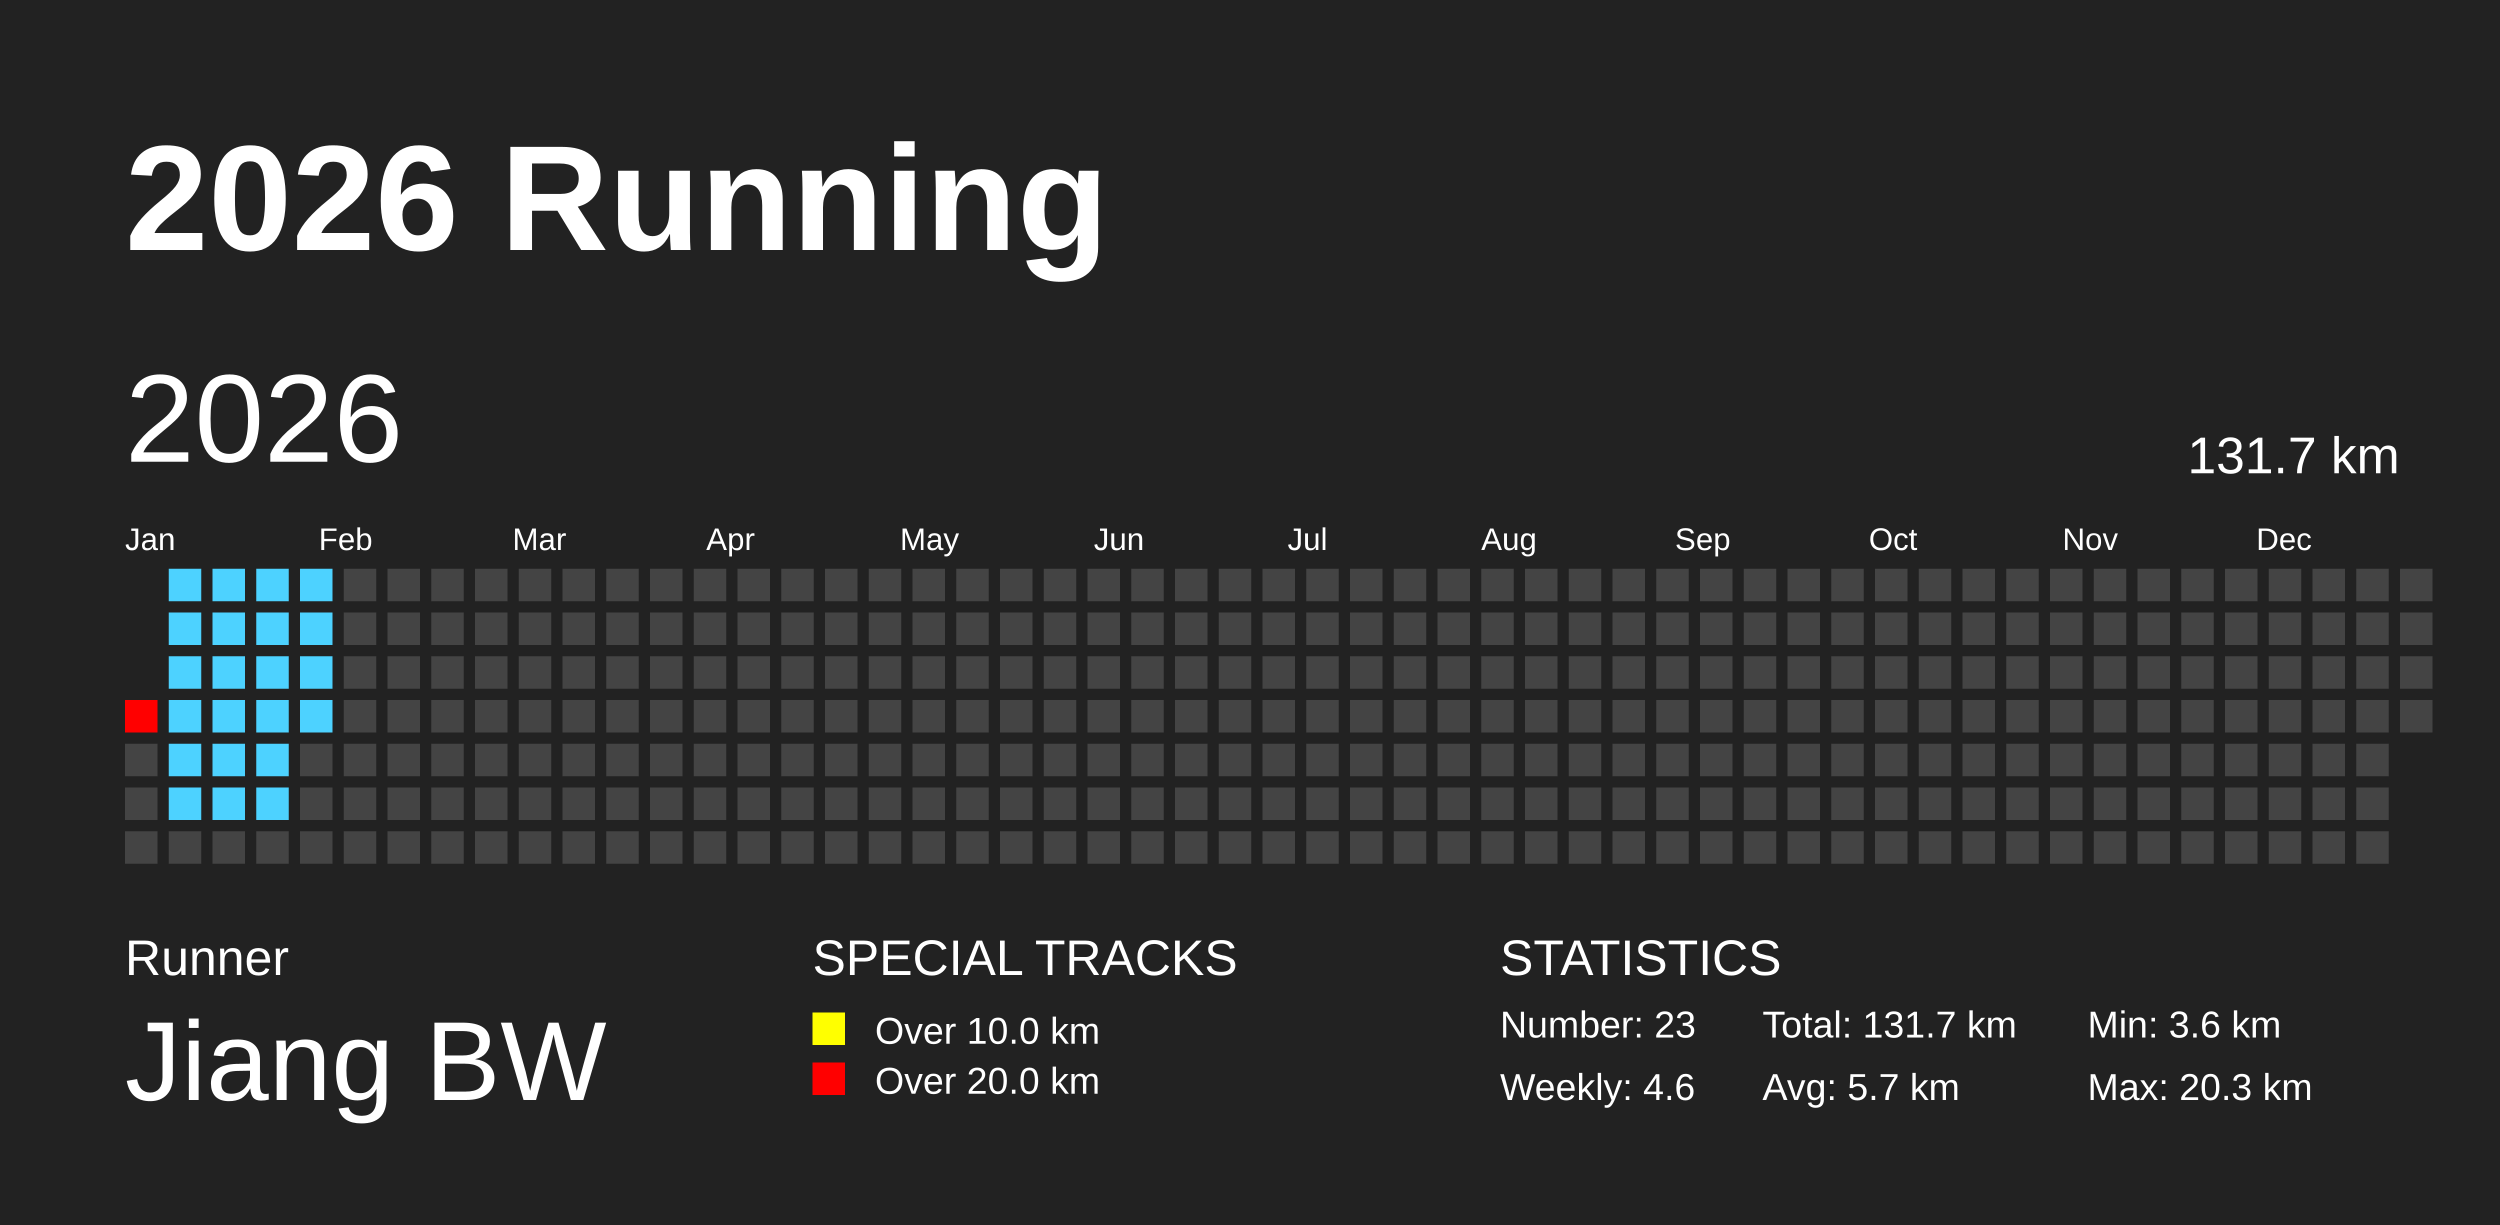
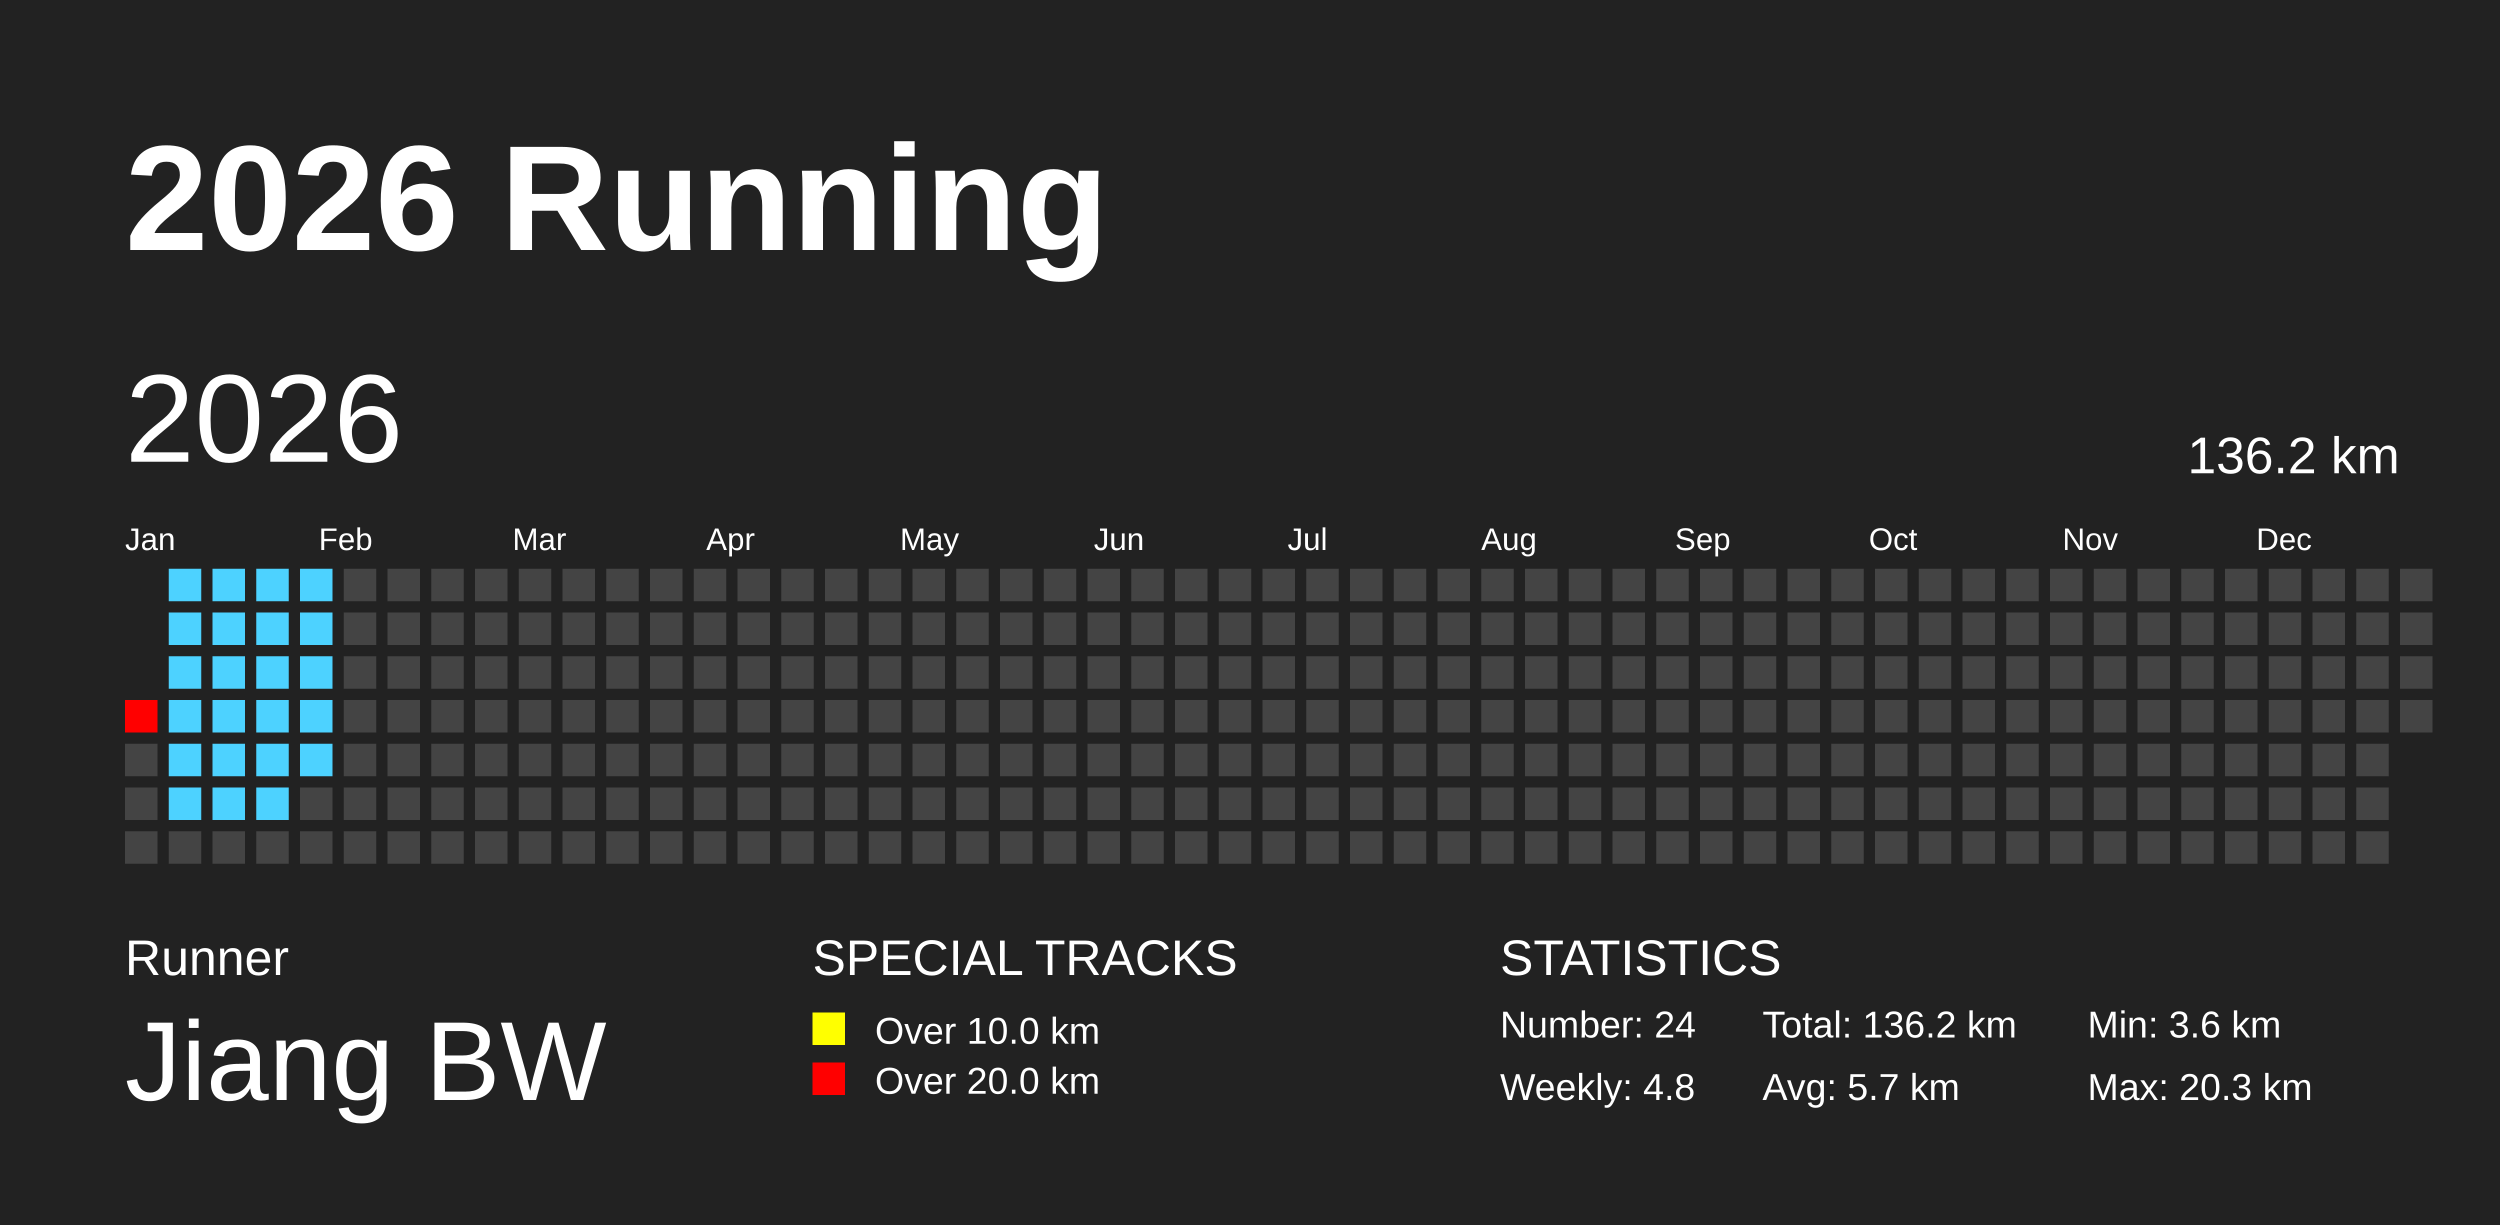
<svg xmlns="http://www.w3.org/2000/svg" baseProfile="full" height="98mm" version="1.1" viewBox="0,0,200,98" width="200mm">
  <defs />
  <rect fill="#222222" height="98" width="200" x="0" y="0" />
  <text fill="#FFFFFF" style="font-size:12px; font-family:Arial; font-weight:bold;" x="10" y="20">2026 Running</text>
  <text fill="#FFFFFF" style="font-size:4px; font-family:Arial" x="10" y="78">Runner</text>
  <text fill="#FFFFFF" style="font-size:9px; font-family:Arial" x="10" y="88">Jiang BW</text>
  <text fill="#FFFFFF" style="font-size:4px; font-family:Arial" x="65" y="78">SPECIAL TRACKS</text>
  <rect fill="yellow" height="2.6" width="2.6" x="65" y="81" />
  <text fill="#FFFFFF" style="font-size:3px; font-family:Arial" x="70" y="83.5">Over 10.0 km</text>
  <rect fill="red" height="2.6" width="2.6" x="65" y="85" />
  <text fill="#FFFFFF" style="font-size:3px; font-family:Arial" x="70" y="87.5">Over 20.0 km</text>
  <text fill="#FFFFFF" style="font-size:4px; font-family:Arial" x="120" y="78">STATISTICS</text>
-   <text fill="#FFFFFF" style="font-size:3px; font-family:Arial" x="120" y="83">Number: 23</text>
-   <text fill="#FFFFFF" style="font-size:3px; font-family:Arial" x="120" y="88">Weekly: 4.6</text>
-   <text fill="#FFFFFF" style="font-size:3px; font-family:Arial" x="141" y="83">Total: 131.7 km</text>
+   <text fill="#FFFFFF" style="font-size:3px; font-family:Arial" x="120" y="83">Number: 24</text>
+   <text fill="#FFFFFF" style="font-size:3px; font-family:Arial" x="120" y="88">Weekly: 4.8</text>
+   <text fill="#FFFFFF" style="font-size:3px; font-family:Arial" x="141" y="83">Total: 136.2 km</text>
  <text fill="#FFFFFF" style="font-size:3px; font-family:Arial" x="141" y="88">Avg: 5.7 km</text>
  <text fill="#FFFFFF" style="font-size:3px; font-family:Arial" x="167" y="83">Min: 3.6 km</text>
  <text fill="#FFFFFF" style="font-size:3px; font-family:Arial" x="167" y="88">Max: 20.3 km</text>
  <text dominant-baseline="hanging" fill="#FFFFFF" style="font-size:10.0px; font-family:Arial;" x="10" y="30">2026</text>
-   <text dominant-baseline="hanging" fill="#FFFFFF" style="font-size:4.125px; font-family:Arial;" x="175" y="35">131.7 km</text>
+   <text dominant-baseline="hanging" fill="#FFFFFF" style="font-size:4.125px; font-family:Arial;" x="175" y="35">136.2 km</text>
  <text fill="#FFFFFF" style="font-size:2.5px; font-family:Arial" x="10.0" y="44">Jan</text>
  <text fill="#FFFFFF" style="font-size:2.5px; font-family:Arial" x="25.5" y="44">Feb</text>
  <text fill="#FFFFFF" style="font-size:2.5px; font-family:Arial" x="41.0" y="44">Mar</text>
  <text fill="#FFFFFF" style="font-size:2.5px; font-family:Arial" x="56.5" y="44">Apr</text>
  <text fill="#FFFFFF" style="font-size:2.5px; font-family:Arial" x="72.0" y="44">May</text>
  <text fill="#FFFFFF" style="font-size:2.5px; font-family:Arial" x="87.5" y="44">Jun</text>
  <text fill="#FFFFFF" style="font-size:2.5px; font-family:Arial" x="103.0" y="44">Jul</text>
  <text fill="#FFFFFF" style="font-size:2.5px; font-family:Arial" x="118.5" y="44">Aug</text>
  <text fill="#FFFFFF" style="font-size:2.5px; font-family:Arial" x="134.0" y="44">Sep</text>
  <text fill="#FFFFFF" style="font-size:2.5px; font-family:Arial" x="149.5" y="44">Oct</text>
  <text fill="#FFFFFF" style="font-size:2.5px; font-family:Arial" x="165.0" y="44">Nov</text>
  <text fill="#FFFFFF" style="font-size:2.5px; font-family:Arial" x="180.5" y="44">Dec</text>
  <rect fill="red" height="2.6" width="2.6" x="10.0" y="56.0" />
  <rect fill="#444444" height="2.6" width="2.6" x="10.0" y="59.5" />
  <rect fill="#444444" height="2.6" width="2.6" x="10.0" y="63.0" />
  <rect fill="#444444" height="2.6" width="2.6" x="10.0" y="66.5" />
  <rect fill="#4dd2ff" height="2.6" width="2.6" x="13.5" y="45.5" />
  <rect fill="#4dd2ff" height="2.6" width="2.6" x="13.5" y="49.0" />
  <rect fill="#4dd2ff" height="2.6" width="2.6" x="13.5" y="52.5" />
  <rect fill="#4dd2ff" height="2.6" width="2.6" x="13.5" y="56.0" />
  <rect fill="#4dd2ff" height="2.6" width="2.6" x="13.5" y="59.5" />
  <rect fill="#4dd2ff" height="2.6" width="2.6" x="13.5" y="63.0" />
  <rect fill="#444444" height="2.6" width="2.6" x="13.5" y="66.5" />
  <rect fill="#4dd2ff" height="2.6" width="2.6" x="17.0" y="45.5" />
  <rect fill="#4dd2ff" height="2.6" width="2.6" x="17.0" y="49.0" />
  <rect fill="#4dd2ff" height="2.6" width="2.6" x="17.0" y="52.5" />
  <rect fill="#4dd2ff" height="2.6" width="2.6" x="17.0" y="56.0" />
  <rect fill="#4dd2ff" height="2.6" width="2.6" x="17.0" y="59.5" />
  <rect fill="#4dd2ff" height="2.6" width="2.6" x="17.0" y="63.0" />
  <rect fill="#444444" height="2.6" width="2.6" x="17.0" y="66.5" />
  <rect fill="#4dd2ff" height="2.6" width="2.6" x="20.5" y="45.5" />
  <rect fill="#4dd2ff" height="2.6" width="2.6" x="20.5" y="49.0" />
  <rect fill="#4dd2ff" height="2.6" width="2.6" x="20.5" y="52.5" />
  <rect fill="#4dd2ff" height="2.6" width="2.6" x="20.5" y="56.0" />
  <rect fill="#4dd2ff" height="2.6" width="2.6" x="20.5" y="59.5" />
  <rect fill="#4dd2ff" height="2.6" width="2.6" x="20.5" y="63.0" />
  <rect fill="#444444" height="2.6" width="2.6" x="20.5" y="66.5" />
  <rect fill="#4dd2ff" height="2.6" width="2.6" x="24.0" y="45.5" />
  <rect fill="#4dd2ff" height="2.6" width="2.6" x="24.0" y="49.0" />
  <rect fill="#4dd2ff" height="2.6" width="2.6" x="24.0" y="52.5" />
  <rect fill="#4dd2ff" height="2.6" width="2.6" x="24.0" y="56.0" />
-   <rect fill="#444444" height="2.6" width="2.6" x="24.0" y="59.5" />
+   <rect fill="#4dd2ff" height="2.6" width="2.6" x="24.0" y="59.5" />
  <rect fill="#444444" height="2.6" width="2.6" x="24.0" y="63.0" />
  <rect fill="#444444" height="2.6" width="2.6" x="24.0" y="66.5" />
  <rect fill="#444444" height="2.6" width="2.6" x="27.5" y="45.5" />
  <rect fill="#444444" height="2.6" width="2.6" x="27.5" y="49.0" />
  <rect fill="#444444" height="2.6" width="2.6" x="27.5" y="52.5" />
  <rect fill="#444444" height="2.6" width="2.6" x="27.5" y="56.0" />
  <rect fill="#444444" height="2.6" width="2.6" x="27.5" y="59.5" />
  <rect fill="#444444" height="2.6" width="2.6" x="27.5" y="63.0" />
  <rect fill="#444444" height="2.6" width="2.6" x="27.5" y="66.5" />
  <rect fill="#444444" height="2.6" width="2.6" x="31.0" y="45.5" />
  <rect fill="#444444" height="2.6" width="2.6" x="31.0" y="49.0" />
  <rect fill="#444444" height="2.6" width="2.6" x="31.0" y="52.5" />
  <rect fill="#444444" height="2.6" width="2.6" x="31.0" y="56.0" />
  <rect fill="#444444" height="2.6" width="2.6" x="31.0" y="59.5" />
  <rect fill="#444444" height="2.6" width="2.6" x="31.0" y="63.0" />
  <rect fill="#444444" height="2.6" width="2.6" x="31.0" y="66.5" />
  <rect fill="#444444" height="2.6" width="2.6" x="34.5" y="45.5" />
  <rect fill="#444444" height="2.6" width="2.6" x="34.5" y="49.0" />
  <rect fill="#444444" height="2.6" width="2.6" x="34.5" y="52.5" />
  <rect fill="#444444" height="2.6" width="2.6" x="34.5" y="56.0" />
  <rect fill="#444444" height="2.6" width="2.6" x="34.5" y="59.5" />
  <rect fill="#444444" height="2.6" width="2.6" x="34.5" y="63.0" />
  <rect fill="#444444" height="2.6" width="2.6" x="34.5" y="66.5" />
  <rect fill="#444444" height="2.6" width="2.6" x="38.0" y="45.5" />
  <rect fill="#444444" height="2.6" width="2.6" x="38.0" y="49.0" />
  <rect fill="#444444" height="2.6" width="2.6" x="38.0" y="52.5" />
  <rect fill="#444444" height="2.6" width="2.6" x="38.0" y="56.0" />
  <rect fill="#444444" height="2.6" width="2.6" x="38.0" y="59.5" />
  <rect fill="#444444" height="2.6" width="2.6" x="38.0" y="63.0" />
  <rect fill="#444444" height="2.6" width="2.6" x="38.0" y="66.5" />
  <rect fill="#444444" height="2.6" width="2.6" x="41.5" y="45.5" />
  <rect fill="#444444" height="2.6" width="2.6" x="41.5" y="49.0" />
  <rect fill="#444444" height="2.6" width="2.6" x="41.5" y="52.5" />
  <rect fill="#444444" height="2.6" width="2.6" x="41.5" y="56.0" />
  <rect fill="#444444" height="2.6" width="2.6" x="41.5" y="59.5" />
  <rect fill="#444444" height="2.6" width="2.6" x="41.5" y="63.0" />
  <rect fill="#444444" height="2.6" width="2.6" x="41.5" y="66.5" />
  <rect fill="#444444" height="2.6" width="2.6" x="45.0" y="45.5" />
  <rect fill="#444444" height="2.6" width="2.6" x="45.0" y="49.0" />
  <rect fill="#444444" height="2.6" width="2.6" x="45.0" y="52.5" />
  <rect fill="#444444" height="2.6" width="2.6" x="45.0" y="56.0" />
  <rect fill="#444444" height="2.6" width="2.6" x="45.0" y="59.5" />
  <rect fill="#444444" height="2.6" width="2.6" x="45.0" y="63.0" />
  <rect fill="#444444" height="2.6" width="2.6" x="45.0" y="66.5" />
  <rect fill="#444444" height="2.6" width="2.6" x="48.5" y="45.5" />
  <rect fill="#444444" height="2.6" width="2.6" x="48.5" y="49.0" />
  <rect fill="#444444" height="2.6" width="2.6" x="48.5" y="52.5" />
  <rect fill="#444444" height="2.6" width="2.6" x="48.5" y="56.0" />
  <rect fill="#444444" height="2.6" width="2.6" x="48.5" y="59.5" />
  <rect fill="#444444" height="2.6" width="2.6" x="48.5" y="63.0" />
  <rect fill="#444444" height="2.6" width="2.6" x="48.5" y="66.5" />
  <rect fill="#444444" height="2.6" width="2.6" x="52.0" y="45.5" />
  <rect fill="#444444" height="2.6" width="2.6" x="52.0" y="49.0" />
  <rect fill="#444444" height="2.6" width="2.6" x="52.0" y="52.5" />
  <rect fill="#444444" height="2.6" width="2.6" x="52.0" y="56.0" />
  <rect fill="#444444" height="2.6" width="2.6" x="52.0" y="59.5" />
  <rect fill="#444444" height="2.6" width="2.6" x="52.0" y="63.0" />
  <rect fill="#444444" height="2.6" width="2.6" x="52.0" y="66.5" />
  <rect fill="#444444" height="2.6" width="2.6" x="55.5" y="45.5" />
  <rect fill="#444444" height="2.6" width="2.6" x="55.5" y="49.0" />
  <rect fill="#444444" height="2.6" width="2.6" x="55.5" y="52.5" />
  <rect fill="#444444" height="2.6" width="2.6" x="55.5" y="56.0" />
  <rect fill="#444444" height="2.6" width="2.6" x="55.5" y="59.5" />
  <rect fill="#444444" height="2.6" width="2.6" x="55.5" y="63.0" />
  <rect fill="#444444" height="2.6" width="2.6" x="55.5" y="66.5" />
  <rect fill="#444444" height="2.6" width="2.6" x="59.0" y="45.5" />
  <rect fill="#444444" height="2.6" width="2.6" x="59.0" y="49.0" />
  <rect fill="#444444" height="2.6" width="2.6" x="59.0" y="52.5" />
  <rect fill="#444444" height="2.6" width="2.6" x="59.0" y="56.0" />
  <rect fill="#444444" height="2.6" width="2.6" x="59.0" y="59.5" />
  <rect fill="#444444" height="2.6" width="2.6" x="59.0" y="63.0" />
  <rect fill="#444444" height="2.6" width="2.6" x="59.0" y="66.5" />
  <rect fill="#444444" height="2.6" width="2.6" x="62.5" y="45.5" />
  <rect fill="#444444" height="2.6" width="2.6" x="62.5" y="49.0" />
  <rect fill="#444444" height="2.6" width="2.6" x="62.5" y="52.5" />
  <rect fill="#444444" height="2.6" width="2.6" x="62.5" y="56.0" />
  <rect fill="#444444" height="2.6" width="2.6" x="62.5" y="59.5" />
  <rect fill="#444444" height="2.6" width="2.6" x="62.5" y="63.0" />
  <rect fill="#444444" height="2.6" width="2.6" x="62.5" y="66.5" />
  <rect fill="#444444" height="2.6" width="2.6" x="66.0" y="45.5" />
  <rect fill="#444444" height="2.6" width="2.6" x="66.0" y="49.0" />
  <rect fill="#444444" height="2.6" width="2.6" x="66.0" y="52.5" />
  <rect fill="#444444" height="2.6" width="2.6" x="66.0" y="56.0" />
  <rect fill="#444444" height="2.6" width="2.6" x="66.0" y="59.5" />
  <rect fill="#444444" height="2.6" width="2.6" x="66.0" y="63.0" />
  <rect fill="#444444" height="2.6" width="2.6" x="66.0" y="66.5" />
  <rect fill="#444444" height="2.6" width="2.6" x="69.5" y="45.5" />
  <rect fill="#444444" height="2.6" width="2.6" x="69.5" y="49.0" />
  <rect fill="#444444" height="2.6" width="2.6" x="69.5" y="52.5" />
  <rect fill="#444444" height="2.6" width="2.6" x="69.5" y="56.0" />
  <rect fill="#444444" height="2.6" width="2.6" x="69.5" y="59.5" />
  <rect fill="#444444" height="2.6" width="2.6" x="69.5" y="63.0" />
  <rect fill="#444444" height="2.6" width="2.6" x="69.5" y="66.5" />
  <rect fill="#444444" height="2.6" width="2.6" x="73.0" y="45.5" />
  <rect fill="#444444" height="2.6" width="2.6" x="73.0" y="49.0" />
  <rect fill="#444444" height="2.6" width="2.6" x="73.0" y="52.5" />
  <rect fill="#444444" height="2.6" width="2.6" x="73.0" y="56.0" />
  <rect fill="#444444" height="2.6" width="2.6" x="73.0" y="59.5" />
  <rect fill="#444444" height="2.6" width="2.6" x="73.0" y="63.0" />
  <rect fill="#444444" height="2.6" width="2.6" x="73.0" y="66.5" />
  <rect fill="#444444" height="2.6" width="2.6" x="76.5" y="45.5" />
  <rect fill="#444444" height="2.6" width="2.6" x="76.5" y="49.0" />
  <rect fill="#444444" height="2.6" width="2.6" x="76.5" y="52.5" />
  <rect fill="#444444" height="2.6" width="2.6" x="76.5" y="56.0" />
  <rect fill="#444444" height="2.6" width="2.6" x="76.5" y="59.5" />
  <rect fill="#444444" height="2.6" width="2.6" x="76.5" y="63.0" />
  <rect fill="#444444" height="2.6" width="2.6" x="76.5" y="66.5" />
  <rect fill="#444444" height="2.6" width="2.6" x="80.0" y="45.5" />
  <rect fill="#444444" height="2.6" width="2.6" x="80.0" y="49.0" />
  <rect fill="#444444" height="2.6" width="2.6" x="80.0" y="52.5" />
  <rect fill="#444444" height="2.6" width="2.6" x="80.0" y="56.0" />
  <rect fill="#444444" height="2.6" width="2.6" x="80.0" y="59.5" />
  <rect fill="#444444" height="2.6" width="2.6" x="80.0" y="63.0" />
  <rect fill="#444444" height="2.6" width="2.6" x="80.0" y="66.5" />
  <rect fill="#444444" height="2.6" width="2.6" x="83.5" y="45.5" />
  <rect fill="#444444" height="2.6" width="2.6" x="83.5" y="49.0" />
  <rect fill="#444444" height="2.6" width="2.6" x="83.5" y="52.5" />
  <rect fill="#444444" height="2.6" width="2.6" x="83.5" y="56.0" />
  <rect fill="#444444" height="2.6" width="2.6" x="83.5" y="59.5" />
  <rect fill="#444444" height="2.6" width="2.6" x="83.5" y="63.0" />
  <rect fill="#444444" height="2.6" width="2.6" x="83.5" y="66.5" />
  <rect fill="#444444" height="2.6" width="2.6" x="87.0" y="45.5" />
  <rect fill="#444444" height="2.6" width="2.6" x="87.0" y="49.0" />
  <rect fill="#444444" height="2.6" width="2.6" x="87.0" y="52.5" />
  <rect fill="#444444" height="2.6" width="2.6" x="87.0" y="56.0" />
  <rect fill="#444444" height="2.6" width="2.6" x="87.0" y="59.5" />
  <rect fill="#444444" height="2.6" width="2.6" x="87.0" y="63.0" />
  <rect fill="#444444" height="2.6" width="2.6" x="87.0" y="66.5" />
  <rect fill="#444444" height="2.6" width="2.6" x="90.5" y="45.5" />
  <rect fill="#444444" height="2.6" width="2.6" x="90.5" y="49.0" />
  <rect fill="#444444" height="2.6" width="2.6" x="90.5" y="52.5" />
  <rect fill="#444444" height="2.6" width="2.6" x="90.5" y="56.0" />
  <rect fill="#444444" height="2.6" width="2.6" x="90.5" y="59.5" />
  <rect fill="#444444" height="2.6" width="2.6" x="90.5" y="63.0" />
  <rect fill="#444444" height="2.6" width="2.6" x="90.5" y="66.5" />
  <rect fill="#444444" height="2.6" width="2.6" x="94.0" y="45.5" />
  <rect fill="#444444" height="2.6" width="2.6" x="94.0" y="49.0" />
  <rect fill="#444444" height="2.6" width="2.6" x="94.0" y="52.5" />
  <rect fill="#444444" height="2.6" width="2.6" x="94.0" y="56.0" />
  <rect fill="#444444" height="2.6" width="2.6" x="94.0" y="59.5" />
  <rect fill="#444444" height="2.6" width="2.6" x="94.0" y="63.0" />
  <rect fill="#444444" height="2.6" width="2.6" x="94.0" y="66.5" />
  <rect fill="#444444" height="2.6" width="2.6" x="97.5" y="45.5" />
  <rect fill="#444444" height="2.6" width="2.6" x="97.5" y="49.0" />
  <rect fill="#444444" height="2.6" width="2.6" x="97.5" y="52.5" />
  <rect fill="#444444" height="2.6" width="2.6" x="97.5" y="56.0" />
  <rect fill="#444444" height="2.6" width="2.6" x="97.5" y="59.5" />
  <rect fill="#444444" height="2.6" width="2.6" x="97.5" y="63.0" />
  <rect fill="#444444" height="2.6" width="2.6" x="97.5" y="66.5" />
  <rect fill="#444444" height="2.6" width="2.6" x="101.0" y="45.5" />
  <rect fill="#444444" height="2.6" width="2.6" x="101.0" y="49.0" />
  <rect fill="#444444" height="2.6" width="2.6" x="101.0" y="52.5" />
  <rect fill="#444444" height="2.6" width="2.6" x="101.0" y="56.0" />
  <rect fill="#444444" height="2.6" width="2.6" x="101.0" y="59.5" />
  <rect fill="#444444" height="2.6" width="2.6" x="101.0" y="63.0" />
  <rect fill="#444444" height="2.6" width="2.6" x="101.0" y="66.5" />
  <rect fill="#444444" height="2.6" width="2.6" x="104.5" y="45.5" />
  <rect fill="#444444" height="2.6" width="2.6" x="104.5" y="49.0" />
  <rect fill="#444444" height="2.6" width="2.6" x="104.5" y="52.5" />
  <rect fill="#444444" height="2.6" width="2.6" x="104.5" y="56.0" />
  <rect fill="#444444" height="2.6" width="2.6" x="104.5" y="59.5" />
  <rect fill="#444444" height="2.6" width="2.6" x="104.5" y="63.0" />
  <rect fill="#444444" height="2.6" width="2.6" x="104.5" y="66.5" />
  <rect fill="#444444" height="2.6" width="2.6" x="108.0" y="45.5" />
  <rect fill="#444444" height="2.6" width="2.6" x="108.0" y="49.0" />
  <rect fill="#444444" height="2.6" width="2.6" x="108.0" y="52.5" />
  <rect fill="#444444" height="2.6" width="2.6" x="108.0" y="56.0" />
  <rect fill="#444444" height="2.6" width="2.6" x="108.0" y="59.5" />
  <rect fill="#444444" height="2.6" width="2.6" x="108.0" y="63.0" />
  <rect fill="#444444" height="2.6" width="2.6" x="108.0" y="66.5" />
  <rect fill="#444444" height="2.6" width="2.6" x="111.5" y="45.5" />
  <rect fill="#444444" height="2.6" width="2.6" x="111.5" y="49.0" />
  <rect fill="#444444" height="2.6" width="2.6" x="111.5" y="52.5" />
  <rect fill="#444444" height="2.6" width="2.6" x="111.5" y="56.0" />
  <rect fill="#444444" height="2.6" width="2.6" x="111.5" y="59.5" />
  <rect fill="#444444" height="2.6" width="2.6" x="111.5" y="63.0" />
  <rect fill="#444444" height="2.6" width="2.6" x="111.5" y="66.5" />
  <rect fill="#444444" height="2.6" width="2.6" x="115.0" y="45.5" />
  <rect fill="#444444" height="2.6" width="2.6" x="115.0" y="49.0" />
  <rect fill="#444444" height="2.6" width="2.6" x="115.0" y="52.5" />
  <rect fill="#444444" height="2.6" width="2.6" x="115.0" y="56.0" />
  <rect fill="#444444" height="2.6" width="2.6" x="115.0" y="59.5" />
  <rect fill="#444444" height="2.6" width="2.6" x="115.0" y="63.0" />
  <rect fill="#444444" height="2.6" width="2.6" x="115.0" y="66.5" />
  <rect fill="#444444" height="2.6" width="2.6" x="118.5" y="45.5" />
  <rect fill="#444444" height="2.6" width="2.6" x="118.5" y="49.0" />
  <rect fill="#444444" height="2.6" width="2.6" x="118.5" y="52.5" />
  <rect fill="#444444" height="2.6" width="2.6" x="118.5" y="56.0" />
  <rect fill="#444444" height="2.6" width="2.6" x="118.5" y="59.5" />
  <rect fill="#444444" height="2.6" width="2.6" x="118.5" y="63.0" />
  <rect fill="#444444" height="2.6" width="2.6" x="118.5" y="66.5" />
  <rect fill="#444444" height="2.6" width="2.6" x="122.0" y="45.5" />
  <rect fill="#444444" height="2.6" width="2.6" x="122.0" y="49.0" />
  <rect fill="#444444" height="2.6" width="2.6" x="122.0" y="52.5" />
  <rect fill="#444444" height="2.6" width="2.6" x="122.0" y="56.0" />
  <rect fill="#444444" height="2.6" width="2.6" x="122.0" y="59.5" />
  <rect fill="#444444" height="2.6" width="2.6" x="122.0" y="63.0" />
  <rect fill="#444444" height="2.6" width="2.6" x="122.0" y="66.5" />
  <rect fill="#444444" height="2.6" width="2.6" x="125.5" y="45.5" />
  <rect fill="#444444" height="2.6" width="2.6" x="125.5" y="49.0" />
  <rect fill="#444444" height="2.6" width="2.6" x="125.5" y="52.5" />
  <rect fill="#444444" height="2.6" width="2.6" x="125.5" y="56.0" />
  <rect fill="#444444" height="2.6" width="2.6" x="125.5" y="59.5" />
  <rect fill="#444444" height="2.6" width="2.6" x="125.5" y="63.0" />
  <rect fill="#444444" height="2.6" width="2.6" x="125.5" y="66.5" />
  <rect fill="#444444" height="2.6" width="2.6" x="129.0" y="45.5" />
  <rect fill="#444444" height="2.6" width="2.6" x="129.0" y="49.0" />
  <rect fill="#444444" height="2.6" width="2.6" x="129.0" y="52.5" />
  <rect fill="#444444" height="2.6" width="2.6" x="129.0" y="56.0" />
  <rect fill="#444444" height="2.6" width="2.6" x="129.0" y="59.5" />
  <rect fill="#444444" height="2.6" width="2.6" x="129.0" y="63.0" />
  <rect fill="#444444" height="2.6" width="2.6" x="129.0" y="66.5" />
  <rect fill="#444444" height="2.6" width="2.6" x="132.5" y="45.5" />
  <rect fill="#444444" height="2.6" width="2.6" x="132.5" y="49.0" />
  <rect fill="#444444" height="2.6" width="2.6" x="132.5" y="52.5" />
  <rect fill="#444444" height="2.6" width="2.6" x="132.5" y="56.0" />
  <rect fill="#444444" height="2.6" width="2.6" x="132.5" y="59.5" />
  <rect fill="#444444" height="2.6" width="2.6" x="132.5" y="63.0" />
  <rect fill="#444444" height="2.6" width="2.6" x="132.5" y="66.5" />
  <rect fill="#444444" height="2.6" width="2.6" x="136.0" y="45.5" />
  <rect fill="#444444" height="2.6" width="2.6" x="136.0" y="49.0" />
  <rect fill="#444444" height="2.6" width="2.6" x="136.0" y="52.5" />
  <rect fill="#444444" height="2.6" width="2.6" x="136.0" y="56.0" />
  <rect fill="#444444" height="2.6" width="2.6" x="136.0" y="59.5" />
  <rect fill="#444444" height="2.6" width="2.6" x="136.0" y="63.0" />
  <rect fill="#444444" height="2.6" width="2.6" x="136.0" y="66.5" />
  <rect fill="#444444" height="2.6" width="2.6" x="139.5" y="45.5" />
  <rect fill="#444444" height="2.6" width="2.6" x="139.5" y="49.0" />
  <rect fill="#444444" height="2.6" width="2.6" x="139.5" y="52.5" />
  <rect fill="#444444" height="2.6" width="2.6" x="139.5" y="56.0" />
  <rect fill="#444444" height="2.6" width="2.6" x="139.5" y="59.5" />
  <rect fill="#444444" height="2.6" width="2.6" x="139.5" y="63.0" />
  <rect fill="#444444" height="2.6" width="2.6" x="139.5" y="66.5" />
  <rect fill="#444444" height="2.6" width="2.6" x="143.0" y="45.5" />
  <rect fill="#444444" height="2.6" width="2.6" x="143.0" y="49.0" />
  <rect fill="#444444" height="2.6" width="2.6" x="143.0" y="52.5" />
  <rect fill="#444444" height="2.6" width="2.6" x="143.0" y="56.0" />
  <rect fill="#444444" height="2.6" width="2.6" x="143.0" y="59.5" />
  <rect fill="#444444" height="2.6" width="2.6" x="143.0" y="63.0" />
  <rect fill="#444444" height="2.6" width="2.6" x="143.0" y="66.5" />
  <rect fill="#444444" height="2.6" width="2.6" x="146.5" y="45.5" />
  <rect fill="#444444" height="2.6" width="2.6" x="146.5" y="49.0" />
  <rect fill="#444444" height="2.6" width="2.6" x="146.5" y="52.5" />
  <rect fill="#444444" height="2.6" width="2.6" x="146.5" y="56.0" />
  <rect fill="#444444" height="2.6" width="2.6" x="146.5" y="59.5" />
  <rect fill="#444444" height="2.6" width="2.6" x="146.5" y="63.0" />
  <rect fill="#444444" height="2.6" width="2.6" x="146.5" y="66.5" />
  <rect fill="#444444" height="2.6" width="2.6" x="150.0" y="45.5" />
  <rect fill="#444444" height="2.6" width="2.6" x="150.0" y="49.0" />
  <rect fill="#444444" height="2.6" width="2.6" x="150.0" y="52.5" />
  <rect fill="#444444" height="2.6" width="2.6" x="150.0" y="56.0" />
  <rect fill="#444444" height="2.6" width="2.6" x="150.0" y="59.5" />
  <rect fill="#444444" height="2.6" width="2.6" x="150.0" y="63.0" />
  <rect fill="#444444" height="2.6" width="2.6" x="150.0" y="66.5" />
  <rect fill="#444444" height="2.6" width="2.6" x="153.5" y="45.5" />
  <rect fill="#444444" height="2.6" width="2.6" x="153.5" y="49.0" />
  <rect fill="#444444" height="2.6" width="2.6" x="153.5" y="52.5" />
  <rect fill="#444444" height="2.6" width="2.6" x="153.5" y="56.0" />
  <rect fill="#444444" height="2.6" width="2.6" x="153.5" y="59.5" />
  <rect fill="#444444" height="2.6" width="2.6" x="153.5" y="63.0" />
  <rect fill="#444444" height="2.6" width="2.6" x="153.5" y="66.5" />
  <rect fill="#444444" height="2.6" width="2.6" x="157.0" y="45.5" />
  <rect fill="#444444" height="2.6" width="2.6" x="157.0" y="49.0" />
  <rect fill="#444444" height="2.6" width="2.6" x="157.0" y="52.5" />
  <rect fill="#444444" height="2.6" width="2.6" x="157.0" y="56.0" />
  <rect fill="#444444" height="2.6" width="2.6" x="157.0" y="59.5" />
  <rect fill="#444444" height="2.6" width="2.6" x="157.0" y="63.0" />
  <rect fill="#444444" height="2.6" width="2.6" x="157.0" y="66.5" />
  <rect fill="#444444" height="2.6" width="2.6" x="160.5" y="45.5" />
  <rect fill="#444444" height="2.6" width="2.6" x="160.5" y="49.0" />
  <rect fill="#444444" height="2.6" width="2.6" x="160.5" y="52.5" />
  <rect fill="#444444" height="2.6" width="2.6" x="160.5" y="56.0" />
  <rect fill="#444444" height="2.6" width="2.6" x="160.5" y="59.5" />
  <rect fill="#444444" height="2.6" width="2.6" x="160.5" y="63.0" />
  <rect fill="#444444" height="2.6" width="2.6" x="160.5" y="66.5" />
  <rect fill="#444444" height="2.6" width="2.6" x="164.0" y="45.5" />
  <rect fill="#444444" height="2.6" width="2.6" x="164.0" y="49.0" />
  <rect fill="#444444" height="2.6" width="2.6" x="164.0" y="52.5" />
  <rect fill="#444444" height="2.6" width="2.6" x="164.0" y="56.0" />
  <rect fill="#444444" height="2.6" width="2.6" x="164.0" y="59.5" />
  <rect fill="#444444" height="2.6" width="2.6" x="164.0" y="63.0" />
  <rect fill="#444444" height="2.6" width="2.6" x="164.0" y="66.5" />
  <rect fill="#444444" height="2.6" width="2.6" x="167.5" y="45.5" />
  <rect fill="#444444" height="2.6" width="2.6" x="167.5" y="49.0" />
  <rect fill="#444444" height="2.6" width="2.6" x="167.5" y="52.5" />
  <rect fill="#444444" height="2.6" width="2.6" x="167.5" y="56.0" />
  <rect fill="#444444" height="2.6" width="2.6" x="167.5" y="59.5" />
  <rect fill="#444444" height="2.6" width="2.6" x="167.5" y="63.0" />
  <rect fill="#444444" height="2.6" width="2.6" x="167.5" y="66.5" />
  <rect fill="#444444" height="2.6" width="2.6" x="171.0" y="45.5" />
  <rect fill="#444444" height="2.6" width="2.6" x="171.0" y="49.0" />
  <rect fill="#444444" height="2.6" width="2.6" x="171.0" y="52.5" />
  <rect fill="#444444" height="2.6" width="2.6" x="171.0" y="56.0" />
  <rect fill="#444444" height="2.6" width="2.6" x="171.0" y="59.5" />
  <rect fill="#444444" height="2.6" width="2.6" x="171.0" y="63.0" />
  <rect fill="#444444" height="2.6" width="2.6" x="171.0" y="66.5" />
  <rect fill="#444444" height="2.6" width="2.6" x="174.5" y="45.5" />
  <rect fill="#444444" height="2.6" width="2.6" x="174.5" y="49.0" />
  <rect fill="#444444" height="2.6" width="2.6" x="174.5" y="52.5" />
  <rect fill="#444444" height="2.6" width="2.6" x="174.5" y="56.0" />
  <rect fill="#444444" height="2.6" width="2.6" x="174.5" y="59.5" />
  <rect fill="#444444" height="2.6" width="2.6" x="174.5" y="63.0" />
  <rect fill="#444444" height="2.6" width="2.6" x="174.5" y="66.5" />
  <rect fill="#444444" height="2.6" width="2.6" x="178.0" y="45.5" />
  <rect fill="#444444" height="2.6" width="2.6" x="178.0" y="49.0" />
  <rect fill="#444444" height="2.6" width="2.6" x="178.0" y="52.5" />
  <rect fill="#444444" height="2.6" width="2.6" x="178.0" y="56.0" />
  <rect fill="#444444" height="2.6" width="2.6" x="178.0" y="59.5" />
  <rect fill="#444444" height="2.6" width="2.6" x="178.0" y="63.0" />
  <rect fill="#444444" height="2.6" width="2.6" x="178.0" y="66.5" />
  <rect fill="#444444" height="2.6" width="2.6" x="181.5" y="45.5" />
  <rect fill="#444444" height="2.6" width="2.6" x="181.5" y="49.0" />
  <rect fill="#444444" height="2.6" width="2.6" x="181.5" y="52.5" />
  <rect fill="#444444" height="2.6" width="2.6" x="181.5" y="56.0" />
  <rect fill="#444444" height="2.6" width="2.6" x="181.5" y="59.5" />
  <rect fill="#444444" height="2.6" width="2.6" x="181.5" y="63.0" />
  <rect fill="#444444" height="2.6" width="2.6" x="181.5" y="66.5" />
  <rect fill="#444444" height="2.6" width="2.6" x="185.0" y="45.5" />
  <rect fill="#444444" height="2.6" width="2.6" x="185.0" y="49.0" />
  <rect fill="#444444" height="2.6" width="2.6" x="185.0" y="52.5" />
  <rect fill="#444444" height="2.6" width="2.6" x="185.0" y="56.0" />
  <rect fill="#444444" height="2.6" width="2.6" x="185.0" y="59.5" />
  <rect fill="#444444" height="2.6" width="2.6" x="185.0" y="63.0" />
  <rect fill="#444444" height="2.6" width="2.6" x="185.0" y="66.5" />
  <rect fill="#444444" height="2.6" width="2.6" x="188.5" y="45.5" />
  <rect fill="#444444" height="2.6" width="2.6" x="188.5" y="49.0" />
  <rect fill="#444444" height="2.6" width="2.6" x="188.5" y="52.5" />
  <rect fill="#444444" height="2.6" width="2.6" x="188.5" y="56.0" />
  <rect fill="#444444" height="2.6" width="2.6" x="188.5" y="59.5" />
  <rect fill="#444444" height="2.6" width="2.6" x="188.5" y="63.0" />
  <rect fill="#444444" height="2.6" width="2.6" x="188.5" y="66.5" />
  <rect fill="#444444" height="2.6" width="2.6" x="192.0" y="45.5" />
  <rect fill="#444444" height="2.6" width="2.6" x="192.0" y="49.0" />
  <rect fill="#444444" height="2.6" width="2.6" x="192.0" y="52.5" />
  <rect fill="#444444" height="2.6" width="2.6" x="192.0" y="56.0" />
</svg>
